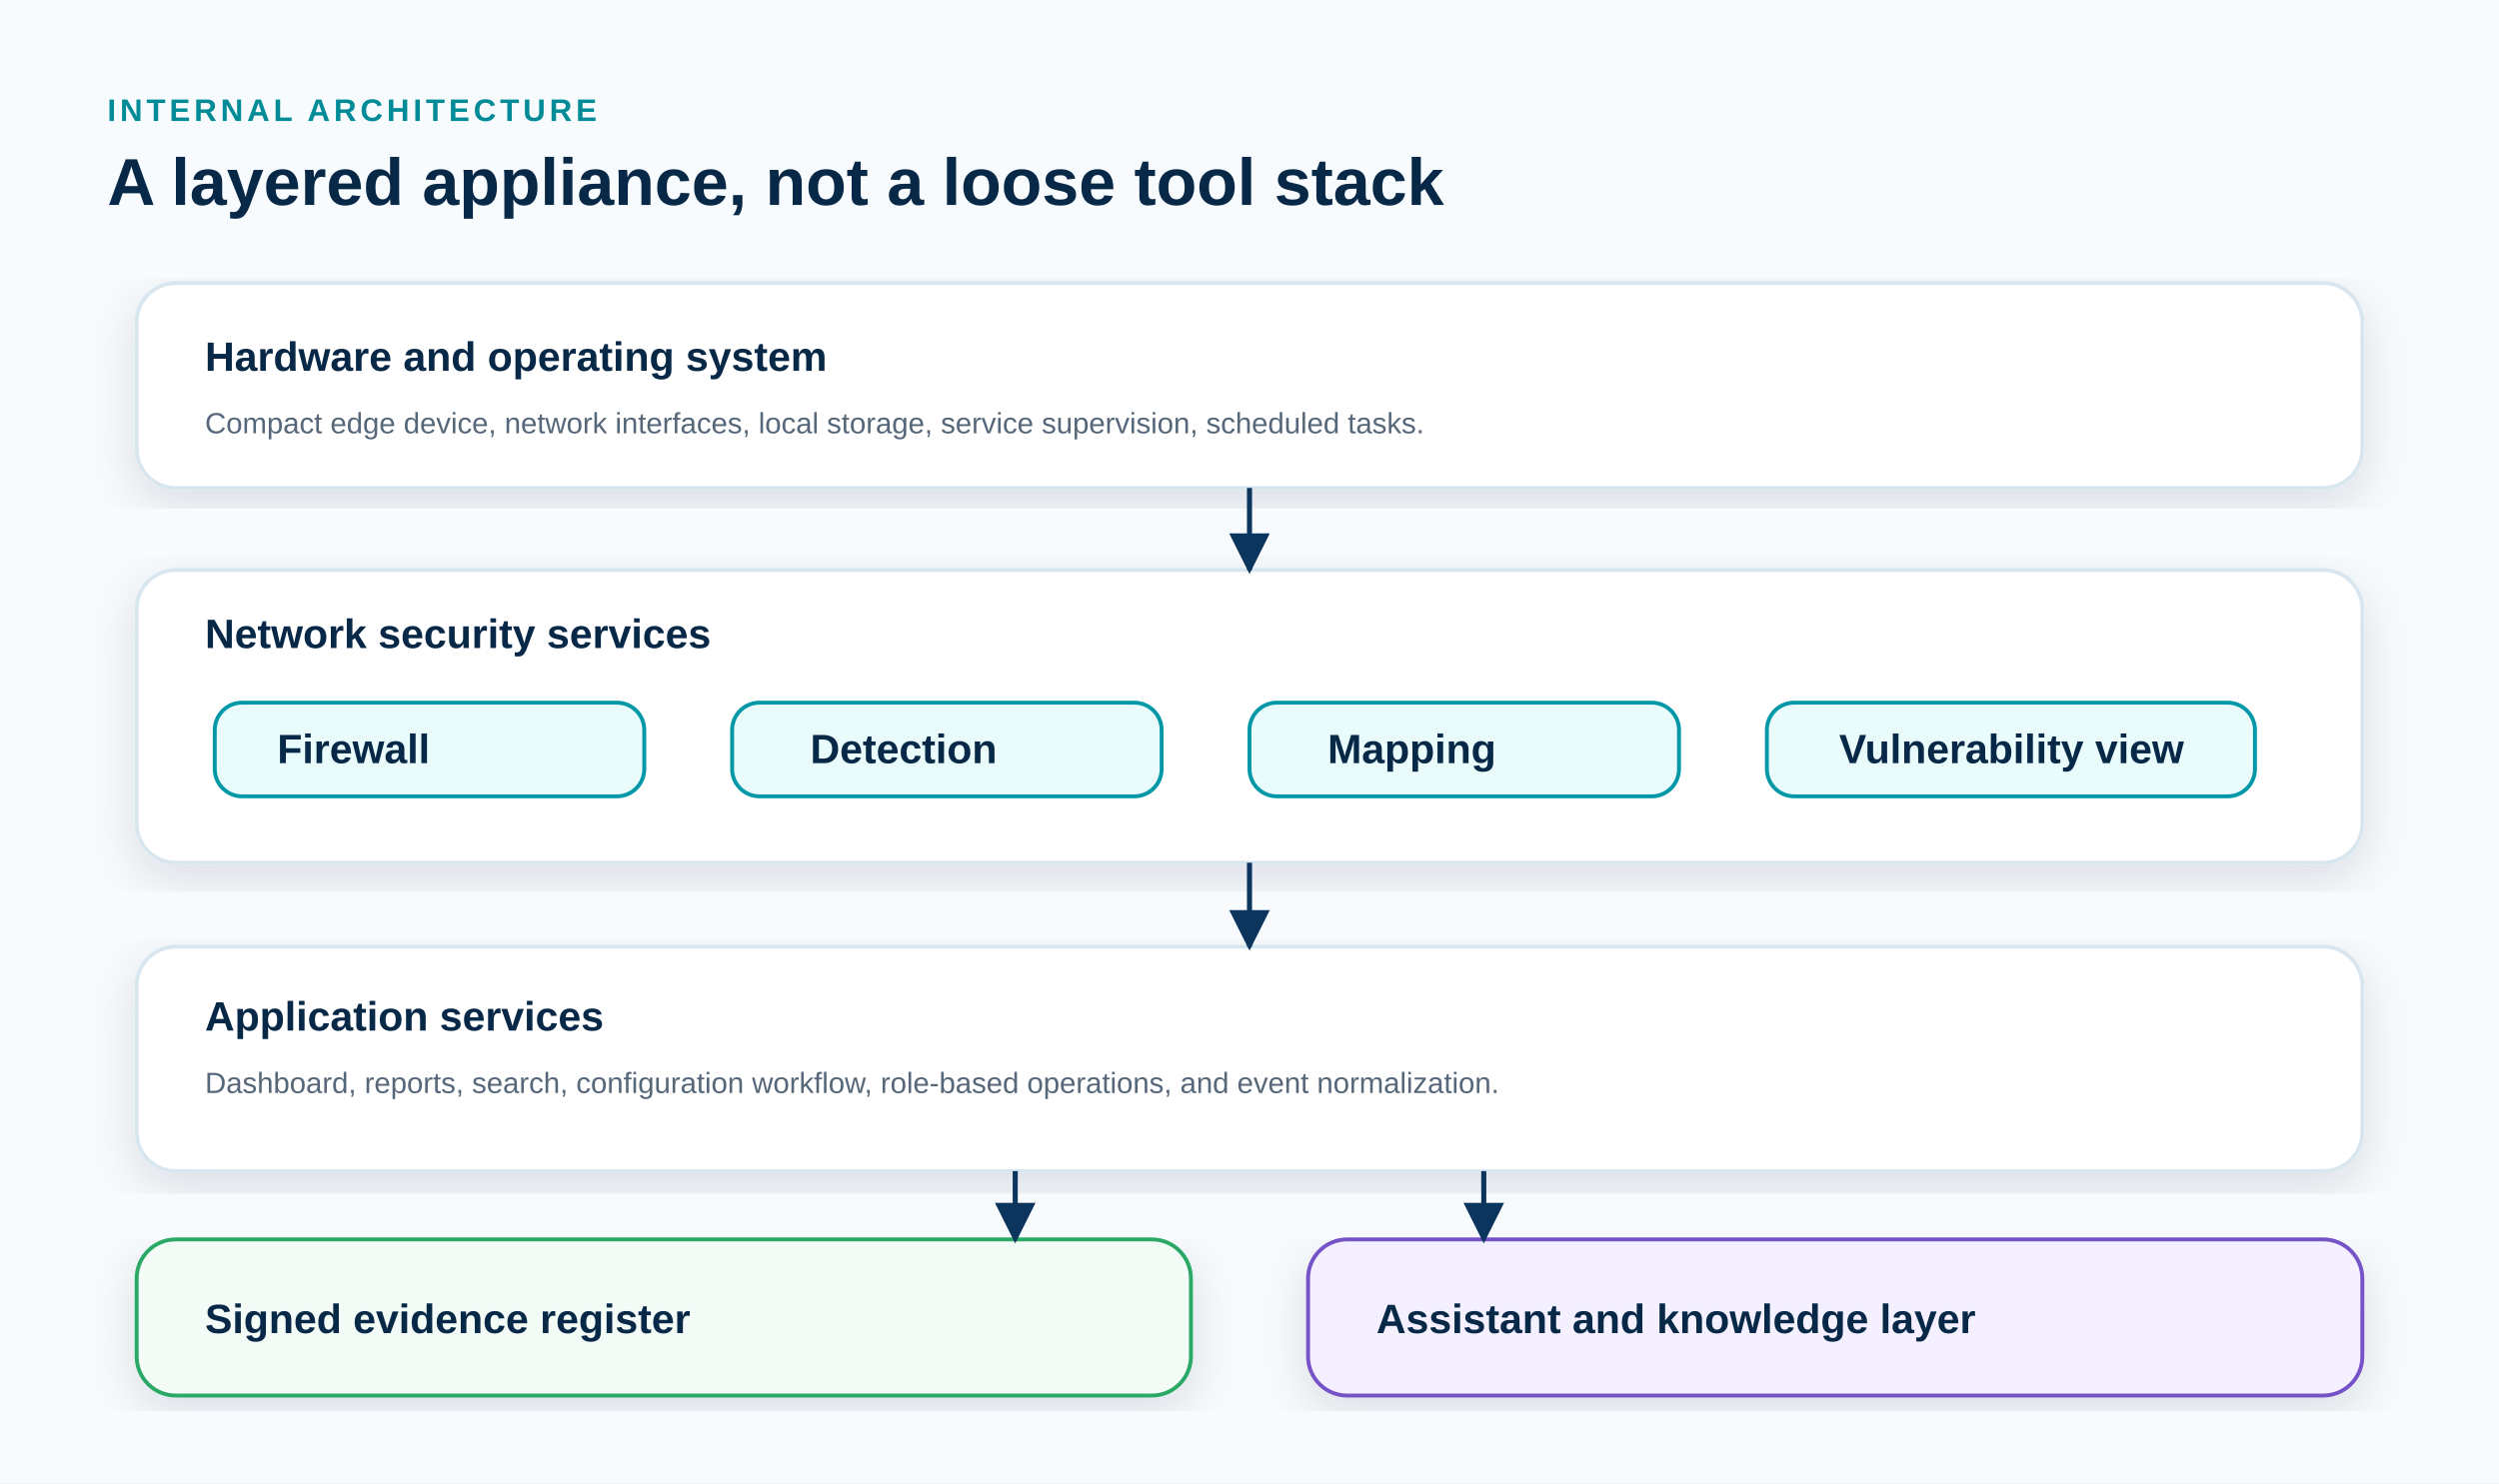
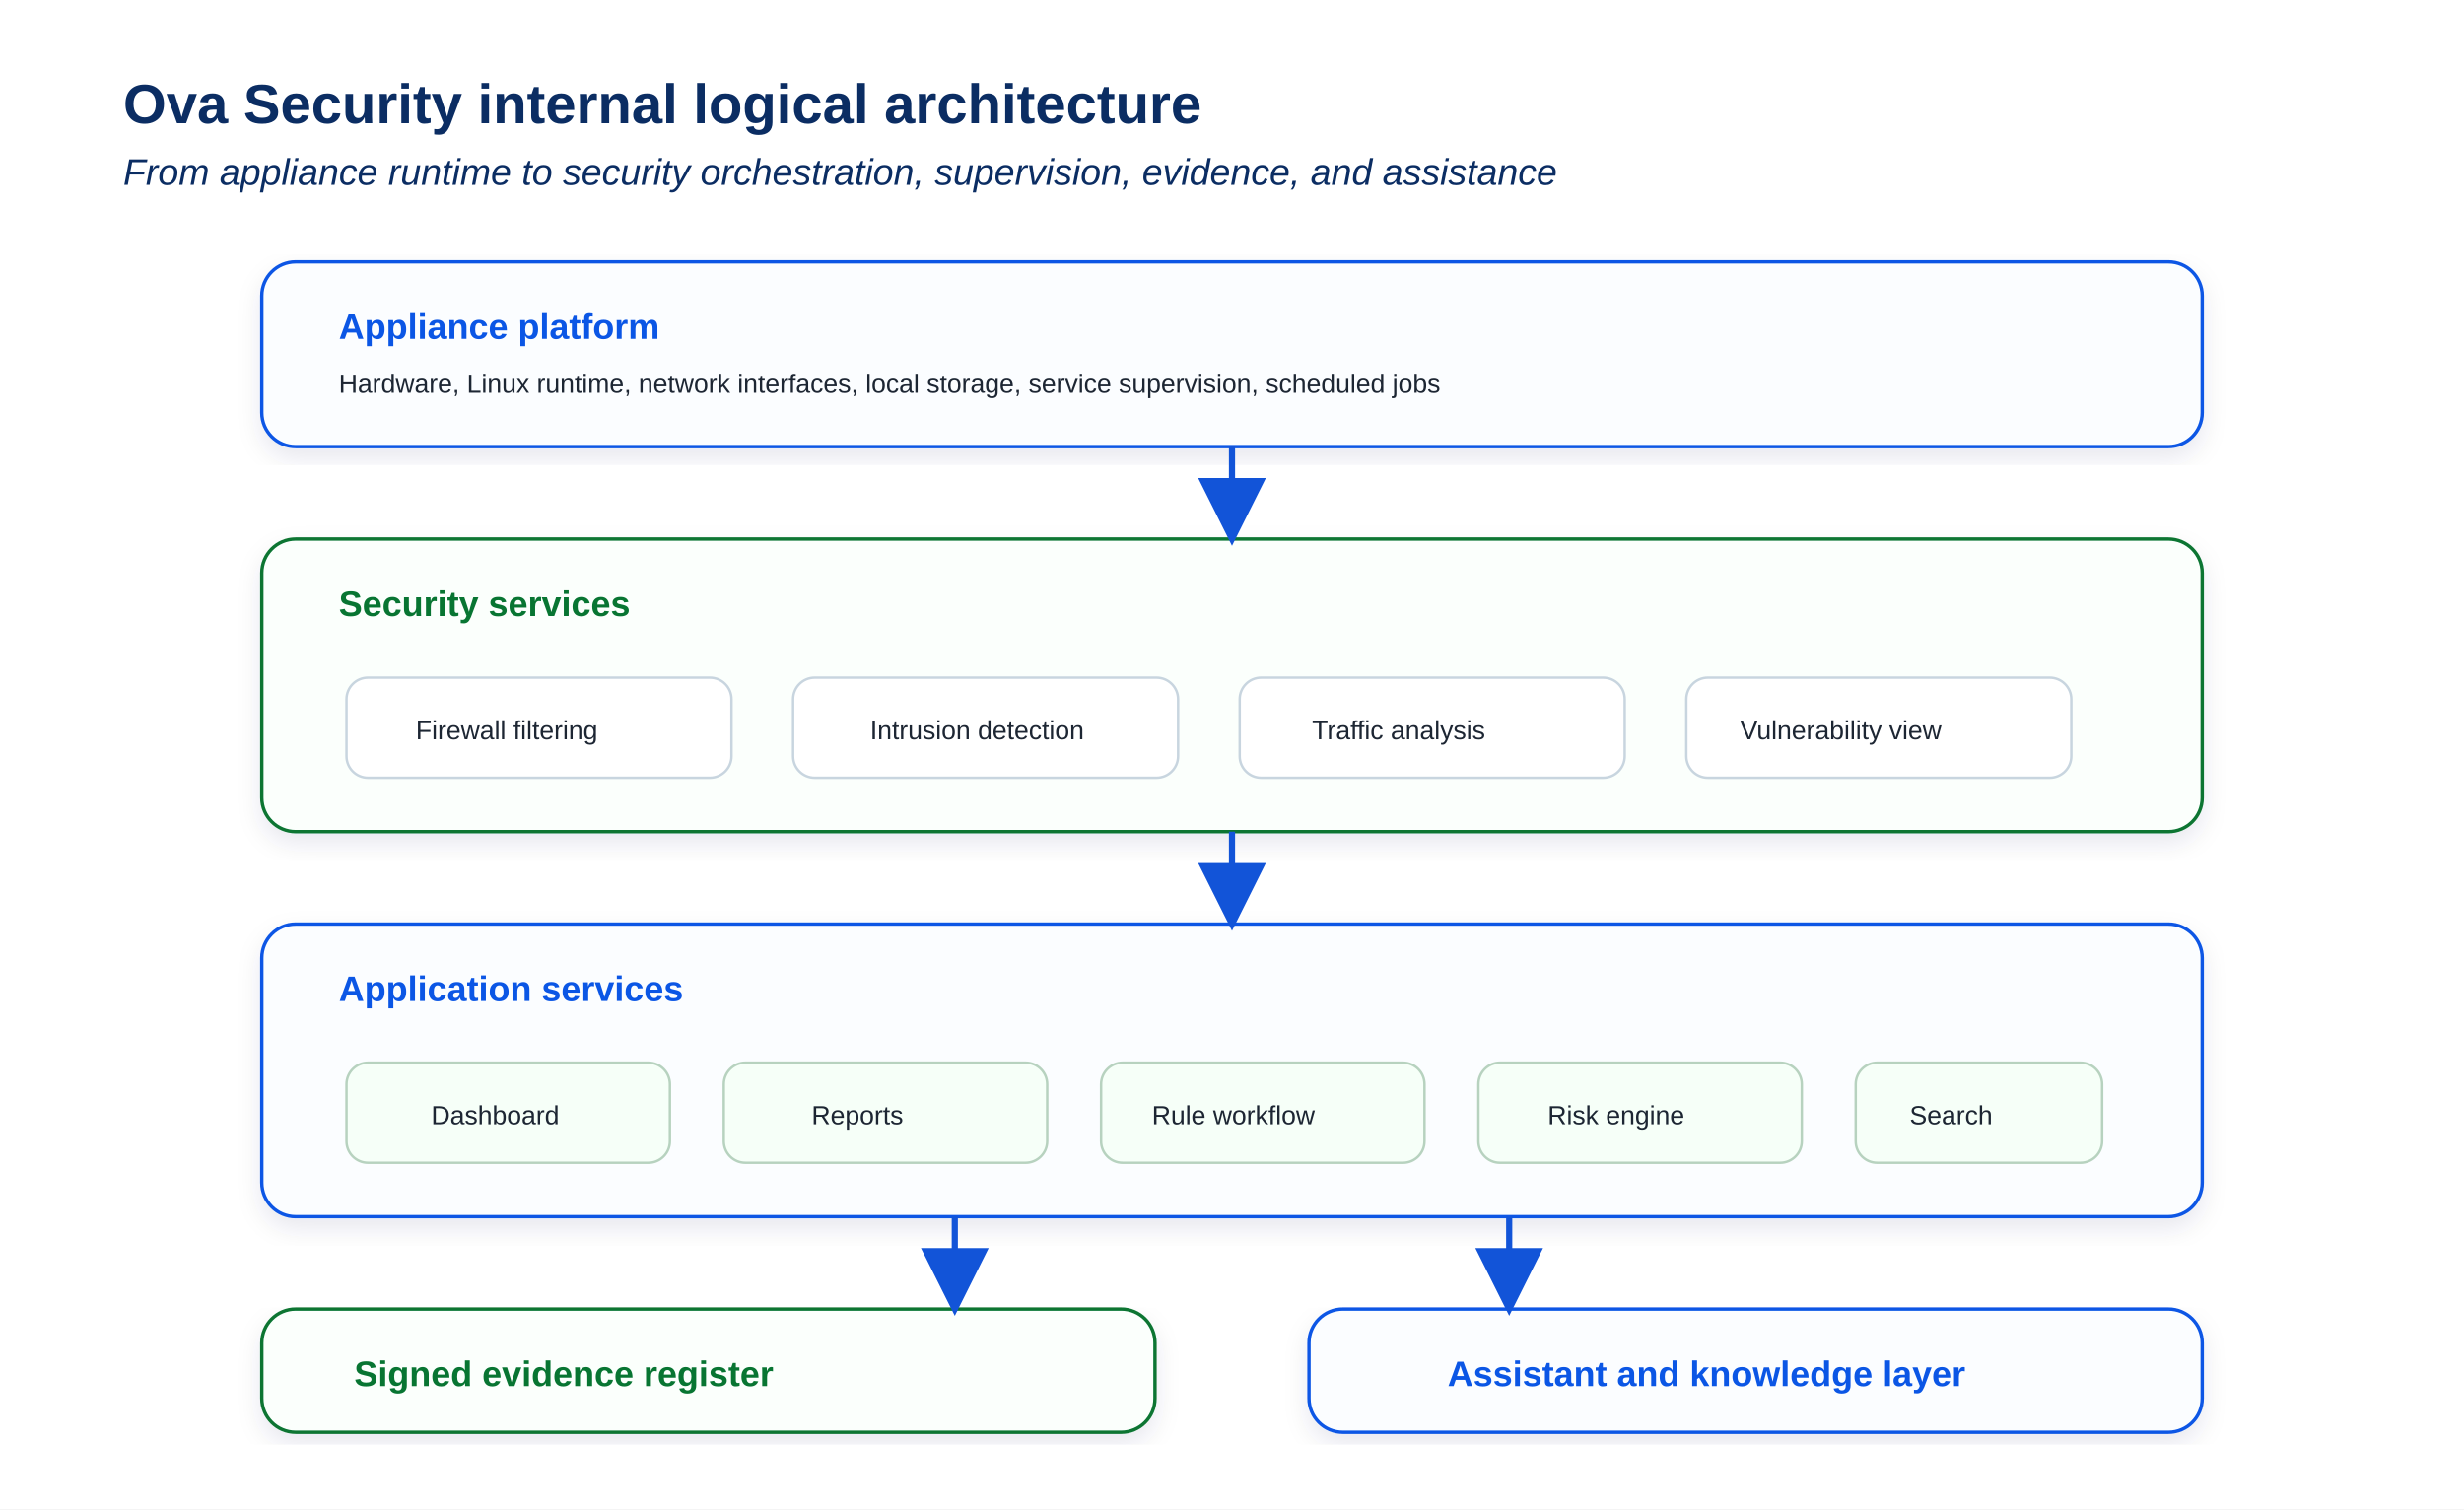
- <svg xmlns="http://www.w3.org/2000/svg" width="1280" height="760" viewBox="0 0 1280 760" role="img" aria-labelledby="title desc">
+ <svg xmlns="http://www.w3.org/2000/svg" width="1600" height="980" viewBox="0 0 1600 980" role="img" aria-labelledby="title desc">
  <defs>
-     <filter id="shadow">
-       <feDropShadow dx="0" dy="8" stdDeviation="12" flood-color="#0a2340" flood-opacity=".12" />
+     <marker id="arrow" viewBox="0 0 10 10" refX="9" refY="5" markerWidth="11" markerHeight="11" orient="auto">
+       <path d="M0 0 10 5 0 10z" fill="#1254d8" />
+     </marker>
+     <filter id="s">
+       <feDropShadow dx="0" dy="7" stdDeviation="8" flood-color="#0a2a52" flood-opacity=".09" />
    </filter>
-     <marker id="arrow" viewBox="0 0 10 10" refX="9" refY="5" markerWidth="8" markerHeight="8" orient="auto">
-       <path d="M0 0 10 5 0 10z" fill="#0b355d" />
-     </marker>
-     <style>.bg{fill:#f7fbfd}.title{font:800 34px Arial;fill:#082847}.k{font:700 16px Arial;fill:#008b96;letter-spacing:2px}.band{fill:#fff;stroke:#d8e6f0;stroke-width:2;rx:20;filter:url(#shadow)}.node{fill:#f3f8fb;stroke:#bcd2e2;stroke-width:2;rx:14}.core{fill:#e9fbfb;stroke:#0097a7}.evidence{fill:#f2fbf5;stroke:#2aa865}.ai{fill:#f4f0ff;stroke:#7452c7}.h{font:800 21px Arial;fill:#082847}.p{font:500 15px Arial;fill:#566779}.line{stroke:#0b355d;stroke-width:2.6;fill:none;marker-end:url(#arrow)}</style>
+     <style>.bg{fill:#fff}.title{font:800 36px Arial;fill:#0b2d63}.sub{font:italic 24px Arial;fill:#0b2d63}.group{fill:#fbfdff;stroke:#0b56e5;stroke-width:2.2;rx:22;filter:url(#s)}.groupG{fill:#fbfffc;stroke:#087532;stroke-width:2.2;rx:22;filter:url(#s)}.box{fill:#fff;stroke:#c8d5df;stroke-width:1.6;rx:14}.boxG{fill:#f6fff8;stroke:#b7d2bf;stroke-width:1.6;rx:14}.hB{font:800 23px Arial;fill:#0b56e5}.hG{font:800 23px Arial;fill:#087532}.txt{font:500 17px Arial;fill:#1d2633}.line{stroke:#1254d8;stroke-width:4;fill:none;marker-end:url(#arrow)}</style>
  </defs>
-   <rect class="bg" width="1280" height="760" />
-   <text x="55" y="62" class="k">INTERNAL ARCHITECTURE</text>
-   <text x="55" y="105" class="title">A layered appliance, not a loose tool stack</text>
-   <rect x="70" y="145" width="1140" height="105" class="band" />
-   <text x="105" y="190" class="h">Hardware and operating system</text>
-   <text x="105" y="222" class="p">Compact edge device, network interfaces, local storage, service supervision, scheduled tasks.</text>
-   <rect x="70" y="292" width="1140" height="150" class="band" />
-   <text x="105" y="332" class="h">Network security services</text>
-   <rect x="110" y="360" width="220" height="48" class="node core" />
-   <text x="142" y="391" class="h">Firewall</text>
-   <rect x="375" y="360" width="220" height="48" class="node core" />
-   <text x="415" y="391" class="h">Detection</text>
-   <rect x="640" y="360" width="220" height="48" class="node core" />
-   <text x="680" y="391" class="h">Mapping</text>
-   <rect x="905" y="360" width="250" height="48" class="node core" />
-   <text x="942" y="391" class="h">Vulnerability view</text>
-   <rect x="70" y="485" width="1140" height="115" class="band" />
-   <text x="105" y="528" class="h">Application services</text>
-   <text x="105" y="560" class="p">Dashboard, reports, search, configuration workflow, role-based operations, and event normalization.</text>
-   <rect x="70" y="635" width="540" height="80" class="band evidence" />
-   <text x="105" y="683" class="h">Signed evidence register</text>
-   <rect x="670" y="635" width="540" height="80" class="band ai" />
-   <text x="705" y="683" class="h">Assistant and knowledge layer</text>
-   <path class="line" d="M640 250v42" />
-   <path class="line" d="M640 442v43" />
-   <path class="line" d="M520 600v35" />
-   <path class="line" d="M760 600v35" />
+   <rect class="bg" width="1600" height="980" />
+   <text x="80" y="80" class="title">Ova Security internal logical architecture</text>
+   <text x="80" y="120" class="sub">From appliance runtime to security orchestration, supervision, evidence, and assistance</text>
+   <rect x="170" y="170" width="1260" height="120" class="group" />
+   <text x="220" y="220" class="hB">Appliance platform</text>
+   <text x="220" y="255" class="txt">Hardware, Linux runtime, network interfaces, local storage, service supervision, scheduled jobs</text>
+   <rect x="170" y="350" width="1260" height="190" class="groupG" />
+   <text x="220" y="400" class="hG">Security services</text>
+   <rect x="225" y="440" width="250" height="65" class="box" />
+   <text x="270" y="480" class="txt">Firewall filtering</text>
+   <rect x="515" y="440" width="250" height="65" class="box" />
+   <text x="565" y="480" class="txt">Intrusion detection</text>
+   <rect x="805" y="440" width="250" height="65" class="box" />
+   <text x="852" y="480" class="txt">Traffic analysis</text>
+   <rect x="1095" y="440" width="250" height="65" class="box" />
+   <text x="1130" y="480" class="txt">Vulnerability view</text>
+   <rect x="170" y="600" width="1260" height="190" class="group" />
+   <text x="220" y="650" class="hB">Application services</text>
+   <rect x="225" y="690" width="210" height="65" class="boxG" />
+   <text x="280" y="730" class="txt">Dashboard</text>
+   <rect x="470" y="690" width="210" height="65" class="boxG" />
+   <text x="527" y="730" class="txt">Reports</text>
+   <rect x="715" y="690" width="210" height="65" class="boxG" />
+   <text x="748" y="730" class="txt">Rule workflow</text>
+   <rect x="960" y="690" width="210" height="65" class="boxG" />
+   <text x="1005" y="730" class="txt">Risk engine</text>
+   <rect x="1205" y="690" width="160" height="65" class="boxG" />
+   <text x="1240" y="730" class="txt">Search</text>
+   <rect x="170" y="850" width="580" height="80" class="groupG" />
+   <text x="230" y="900" class="hG">Signed evidence register</text>
+   <rect x="850" y="850" width="580" height="80" class="group" />
+   <text x="940" y="900" class="hB">Assistant and knowledge layer</text>
+   <path class="line" d="M800 290v60" />
+   <path class="line" d="M800 540v60" />
+   <path class="line" d="M620 790v60" />
+   <path class="line" d="M980 790v60" />
</svg>
